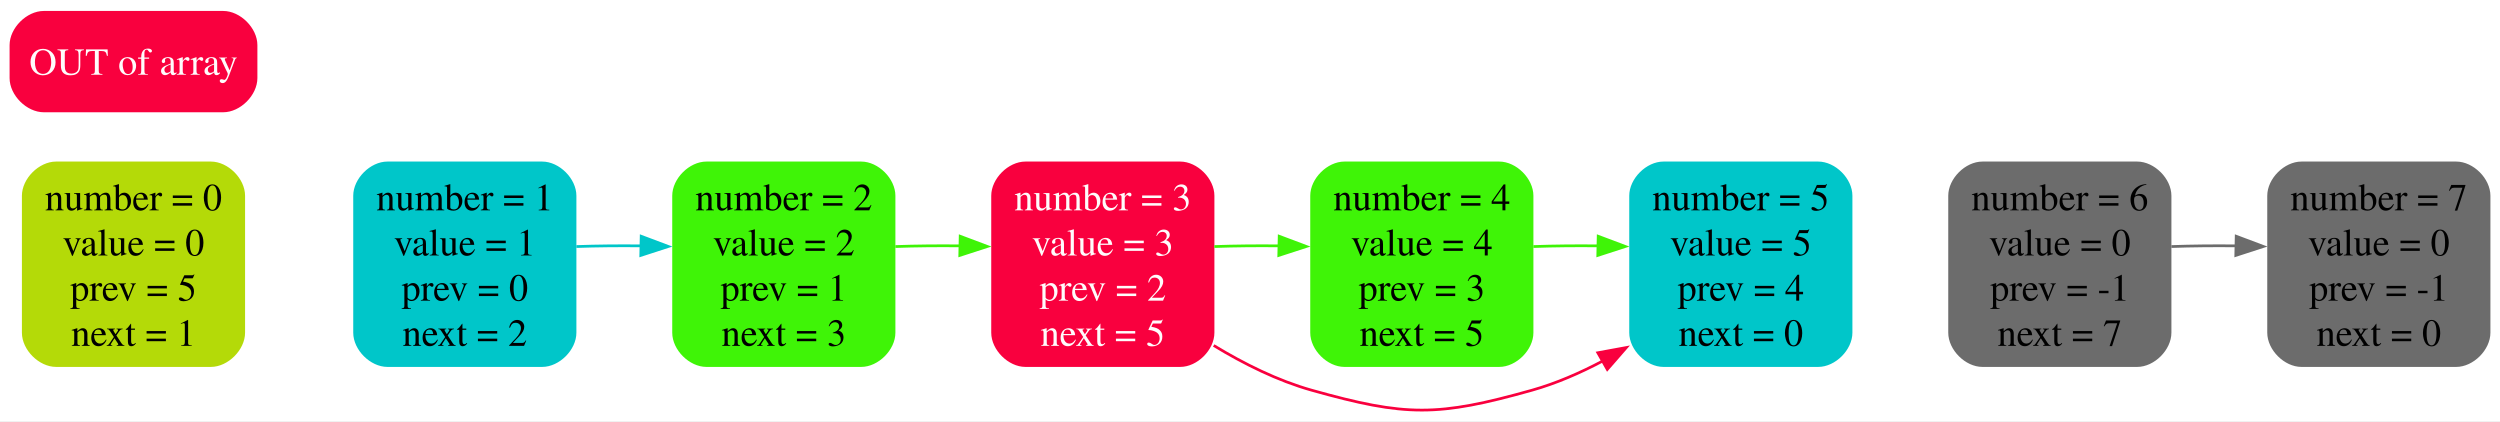
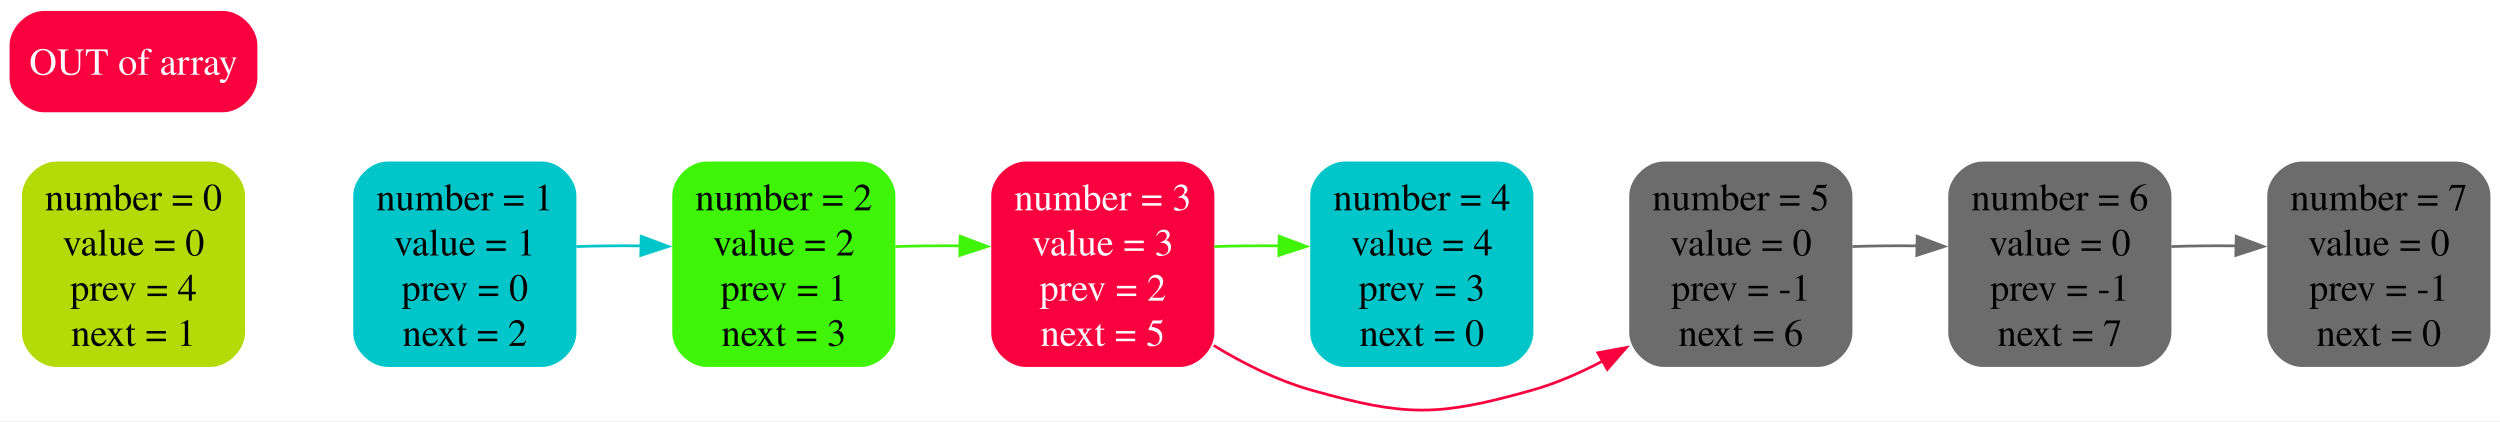
<svg xmlns="http://www.w3.org/2000/svg" width="913pt" height="154pt" viewBox="0.00 0.00 913.00 154.00">
  <g id="graph0" class="graph" transform="scale(1 1) rotate(0) translate(4 149.77)">
    <polygon fill="white" stroke="none" points="-4,4 -4,-149.77 909,-149.77 909,4 -4,4" />
    <g id="node1" class="node">
      <path fill="#b4da08" stroke="#b4da08" d="M16.5,-16.27C16.5,-16.27 73,-16.27 73,-16.27 79,-16.27 85,-22.27 85,-28.27 85,-28.27 85,-78.27 85,-78.27 85,-84.27 79,-90.27 73,-90.27 73,-90.27 16.5,-90.27 16.5,-90.27 10.5,-90.27 4.5,-84.27 4.5,-78.27 4.5,-78.27 4.5,-28.27 4.5,-28.27 4.5,-22.27 10.5,-16.27 16.5,-16.27" />
      <text xml:space="preserve" text-anchor="middle" x="44.75" y="-72.97" font-family="Times,serif" font-size="14.00">number = 0</text>
      <text xml:space="preserve" text-anchor="middle" x="44.75" y="-56.47" font-family="Times,serif" font-size="14.00">value = 0</text>
-       <text xml:space="preserve" text-anchor="middle" x="44.75" y="-39.97" font-family="Times,serif" font-size="14.00">prev = 5</text>
+       <text xml:space="preserve" text-anchor="middle" x="44.75" y="-39.97" font-family="Times,serif" font-size="14.00">prev = 4</text>
      <text xml:space="preserve" text-anchor="middle" x="44.75" y="-23.47" font-family="Times,serif" font-size="14.00">next = 1</text>
    </g>
    <g id="node2" class="node">
      <path fill="#00c6c9" stroke="#00c6c9" d="M137.5,-16.27C137.5,-16.27 194,-16.27 194,-16.27 200,-16.27 206,-22.27 206,-28.27 206,-28.27 206,-78.27 206,-78.27 206,-84.27 200,-90.27 194,-90.27 194,-90.27 137.5,-90.27 137.5,-90.27 131.5,-90.27 125.5,-84.27 125.5,-78.27 125.5,-78.27 125.5,-28.27 125.5,-28.27 125.5,-22.27 131.5,-16.27 137.5,-16.27" />
      <text xml:space="preserve" text-anchor="middle" x="165.75" y="-72.97" font-family="Times,serif" font-size="14.00">number = 1</text>
      <text xml:space="preserve" text-anchor="middle" x="165.75" y="-56.47" font-family="Times,serif" font-size="14.00">value = 1</text>
      <text xml:space="preserve" text-anchor="middle" x="165.75" y="-39.97" font-family="Times,serif" font-size="14.00">prev = 0</text>
      <text xml:space="preserve" text-anchor="middle" x="165.75" y="-23.47" font-family="Times,serif" font-size="14.00">next = 2</text>
    </g>
    <g id="node3" class="node">
      <path fill="#3ff407" stroke="#3ff407" d="M254,-16.27C254,-16.27 310.5,-16.27 310.5,-16.27 316.5,-16.27 322.5,-22.27 322.5,-28.27 322.5,-28.27 322.5,-78.27 322.5,-78.27 322.5,-84.27 316.5,-90.27 310.5,-90.27 310.5,-90.27 254,-90.27 254,-90.27 248,-90.27 242,-84.27 242,-78.27 242,-78.27 242,-28.27 242,-28.27 242,-22.27 248,-16.27 254,-16.27" />
      <text xml:space="preserve" text-anchor="middle" x="282.25" y="-72.97" font-family="Times,serif" font-size="14.00">number = 2</text>
      <text xml:space="preserve" text-anchor="middle" x="282.25" y="-56.47" font-family="Times,serif" font-size="14.00">value = 2</text>
      <text xml:space="preserve" text-anchor="middle" x="282.25" y="-39.97" font-family="Times,serif" font-size="14.00">prev = 1</text>
      <text xml:space="preserve" text-anchor="middle" x="282.25" y="-23.47" font-family="Times,serif" font-size="14.00">next = 3</text>
    </g>
    <g id="edge8" class="edge">
      <path fill="none" stroke="#00c6c9" d="M206.48,-59.73C214.11,-59.99 222.21,-60.07 230.15,-59.98" />
      <polygon fill="#00c6c9" stroke="#00c6c9" points="230.16,-63.49 240.08,-59.76 230.01,-56.49 230.16,-63.49" />
    </g>
    <g id="node4" class="node">
      <path fill="#f9003e" stroke="#f9003e" d="M370.5,-16.27C370.5,-16.27 427,-16.27 427,-16.27 433,-16.27 439,-22.27 439,-28.27 439,-28.27 439,-78.27 439,-78.27 439,-84.27 433,-90.27 427,-90.27 427,-90.27 370.5,-90.27 370.5,-90.27 364.5,-90.27 358.5,-84.27 358.5,-78.27 358.5,-78.27 358.5,-28.27 358.5,-28.27 358.5,-22.27 364.5,-16.27 370.5,-16.27" />
      <text xml:space="preserve" text-anchor="middle" x="398.75" y="-72.97" font-family="Times,serif" font-size="14.00" fill="#fffbfb">number = 3</text>
      <text xml:space="preserve" text-anchor="middle" x="398.75" y="-56.47" font-family="Times,serif" font-size="14.00" fill="#fffbfb">value = 3</text>
      <text xml:space="preserve" text-anchor="middle" x="398.75" y="-39.97" font-family="Times,serif" font-size="14.00" fill="#fffbfb">prev = 2</text>
      <text xml:space="preserve" text-anchor="middle" x="398.75" y="-23.47" font-family="Times,serif" font-size="14.00" fill="#fffbfb">next = 5</text>
    </g>
    <g id="edge9" class="edge">
      <path fill="none" stroke="#3ff407" d="M322.98,-59.73C330.61,-59.99 338.71,-60.07 346.65,-59.98" />
      <polygon fill="#3ff407" stroke="#3ff407" points="346.66,-63.49 356.58,-59.76 346.51,-56.49 346.66,-63.49" />
    </g>
    <g id="node5" class="node">
-       <path fill="#3ff407" stroke="#3ff407" d="M487,-16.27C487,-16.27 543.5,-16.27 543.5,-16.27 549.5,-16.27 555.5,-22.27 555.5,-28.27 555.5,-28.27 555.5,-78.27 555.5,-78.27 555.5,-84.27 549.5,-90.27 543.5,-90.27 543.5,-90.27 487,-90.27 487,-90.27 481,-90.27 475,-84.27 475,-78.27 475,-78.27 475,-28.27 475,-28.27 475,-22.27 481,-16.27 487,-16.27" />
+       <path fill="#00c6c9" stroke="#00c6c9" d="M487,-16.27C487,-16.27 543.5,-16.27 543.5,-16.27 549.5,-16.27 555.5,-22.27 555.5,-28.27 555.5,-28.27 555.5,-78.27 555.5,-78.27 555.5,-84.27 549.5,-90.27 543.5,-90.27 543.5,-90.27 487,-90.27 487,-90.27 481,-90.27 475,-84.27 475,-78.27 475,-78.27 475,-28.27 475,-28.27 475,-22.27 481,-16.27 487,-16.27" />
      <text xml:space="preserve" text-anchor="middle" x="515.25" y="-72.97" font-family="Times,serif" font-size="14.00">number = 4</text>
      <text xml:space="preserve" text-anchor="middle" x="515.25" y="-56.47" font-family="Times,serif" font-size="14.00">value = 4</text>
      <text xml:space="preserve" text-anchor="middle" x="515.25" y="-39.97" font-family="Times,serif" font-size="14.00">prev = 3</text>
-       <text xml:space="preserve" text-anchor="middle" x="515.25" y="-23.47" font-family="Times,serif" font-size="14.00">next = 5</text>
+       <text xml:space="preserve" text-anchor="middle" x="515.25" y="-23.47" font-family="Times,serif" font-size="14.00">next = 0</text>
    </g>
    <g id="edge11" class="edge">
      <path fill="none" stroke="#3ff407" d="M439.48,-59.73C447.11,-59.99 455.21,-60.07 463.15,-59.98" />
      <polygon fill="#3ff407" stroke="#3ff407" points="463.16,-63.49 473.08,-59.76 463.01,-56.49 463.16,-63.49" />
    </g>
    <g id="node6" class="node">
-       <path fill="#00c6c9" stroke="#00c6c9" d="M603.5,-16.27C603.5,-16.27 660,-16.27 660,-16.27 666,-16.27 672,-22.27 672,-28.27 672,-28.27 672,-78.27 672,-78.27 672,-84.27 666,-90.27 660,-90.27 660,-90.27 603.5,-90.27 603.5,-90.27 597.5,-90.27 591.5,-84.27 591.5,-78.27 591.5,-78.27 591.5,-28.27 591.5,-28.27 591.5,-22.27 597.5,-16.27 603.5,-16.27" />
+       <path fill="#6c6c6c" stroke="#6c6c6c" d="M603.5,-16.27C603.5,-16.27 660,-16.27 660,-16.27 666,-16.27 672,-22.27 672,-28.27 672,-28.27 672,-78.27 672,-78.27 672,-84.27 666,-90.27 660,-90.27 660,-90.27 603.5,-90.27 603.5,-90.27 597.5,-90.27 591.5,-84.27 591.5,-78.27 591.5,-78.27 591.5,-28.27 591.5,-28.27 591.5,-22.27 597.5,-16.27 603.5,-16.27" />
      <text xml:space="preserve" text-anchor="middle" x="631.75" y="-72.97" font-family="Times,serif" font-size="14.00">number = 5</text>
-       <text xml:space="preserve" text-anchor="middle" x="631.75" y="-56.47" font-family="Times,serif" font-size="14.00">value = 5</text>
-       <text xml:space="preserve" text-anchor="middle" x="631.75" y="-39.97" font-family="Times,serif" font-size="14.00">prev = 4</text>
-       <text xml:space="preserve" text-anchor="middle" x="631.75" y="-23.47" font-family="Times,serif" font-size="14.00">next = 0</text>
+       <text xml:space="preserve" text-anchor="middle" x="631.75" y="-56.47" font-family="Times,serif" font-size="14.00">value = 0</text>
+       <text xml:space="preserve" text-anchor="middle" x="631.75" y="-39.97" font-family="Times,serif" font-size="14.00">prev = -1</text>
+       <text xml:space="preserve" text-anchor="middle" x="631.75" y="-23.47" font-family="Times,serif" font-size="14.00">next = 6</text>
    </g>
    <g id="edge10" class="edge">
      <path fill="none" stroke="#f9003e" d="M439.24,-23.6C450.26,-16.9 462.62,-10.75 475,-7.27 509.44,2.42 521.06,2.42 555.5,-7.27 564.3,-9.75 573.09,-13.57 581.4,-17.98" />
      <polygon fill="#f9003e" stroke="#f9003e" points="579.52,-20.94 589.94,-22.85 582.98,-14.86 579.52,-20.94" />
-     </g>
-     <g id="edge12" class="edge">
-       <path fill="none" stroke="#3ff407" d="M555.98,-59.73C563.61,-59.99 571.71,-60.07 579.65,-59.98" />
-       <polygon fill="#3ff407" stroke="#3ff407" points="579.66,-63.49 589.58,-59.76 579.51,-56.49 579.66,-63.49" />
    </g>
    <g id="node7" class="node">
      <path fill="#6c6c6c" stroke="#6c6c6c" d="M720,-16.27C720,-16.27 776.5,-16.27 776.5,-16.27 782.5,-16.27 788.5,-22.27 788.5,-28.27 788.5,-28.27 788.5,-78.27 788.5,-78.27 788.5,-84.27 782.5,-90.27 776.5,-90.27 776.5,-90.27 720,-90.27 720,-90.27 714,-90.27 708,-84.27 708,-78.27 708,-78.27 708,-28.27 708,-28.27 708,-22.27 714,-16.27 720,-16.27" />
      <text xml:space="preserve" text-anchor="middle" x="748.25" y="-72.97" font-family="Times,serif" font-size="14.00">number = 6</text>
      <text xml:space="preserve" text-anchor="middle" x="748.25" y="-56.47" font-family="Times,serif" font-size="14.00">value = 0</text>
      <text xml:space="preserve" text-anchor="middle" x="748.25" y="-39.97" font-family="Times,serif" font-size="14.00">prev = -1</text>
      <text xml:space="preserve" text-anchor="middle" x="748.25" y="-23.47" font-family="Times,serif" font-size="14.00">next = 7</text>
+     </g>
+     <g id="edge12" class="edge">
+       <path fill="none" stroke="#6c6c6c" d="M672.48,-59.73C680.11,-59.99 688.21,-60.07 696.15,-59.98" />
+       <polygon fill="#6c6c6c" stroke="#6c6c6c" points="696.16,-63.49 706.08,-59.76 696.01,-56.49 696.16,-63.49" />
    </g>
    <g id="node8" class="node">
      <path fill="#6c6c6c" stroke="#6c6c6c" d="M836.5,-16.27C836.5,-16.27 893,-16.27 893,-16.27 899,-16.27 905,-22.27 905,-28.27 905,-28.27 905,-78.27 905,-78.27 905,-84.27 899,-90.27 893,-90.27 893,-90.27 836.5,-90.27 836.5,-90.27 830.5,-90.27 824.5,-84.27 824.5,-78.27 824.5,-78.27 824.5,-28.27 824.5,-28.27 824.5,-22.27 830.5,-16.27 836.5,-16.27" />
      <text xml:space="preserve" text-anchor="middle" x="864.75" y="-72.97" font-family="Times,serif" font-size="14.00">number = 7</text>
      <text xml:space="preserve" text-anchor="middle" x="864.75" y="-56.47" font-family="Times,serif" font-size="14.00">value = 0</text>
      <text xml:space="preserve" text-anchor="middle" x="864.75" y="-39.97" font-family="Times,serif" font-size="14.00">prev = -1</text>
      <text xml:space="preserve" text-anchor="middle" x="864.75" y="-23.47" font-family="Times,serif" font-size="14.00">next = 0</text>
    </g>
    <g id="edge13" class="edge">
      <path fill="none" stroke="#6c6c6c" d="M788.98,-59.73C796.61,-59.99 804.71,-60.07 812.65,-59.98" />
      <polygon fill="#6c6c6c" stroke="#6c6c6c" points="812.66,-63.49 822.58,-59.76 812.51,-56.49 812.66,-63.49" />
    </g>
    <g id="node9" class="node">
      <path fill="#f9003e" stroke="#f9003e" d="M12,-109.27C12,-109.27 77.5,-109.27 77.5,-109.27 83.5,-109.27 89.5,-115.27 89.5,-121.27 89.5,-121.27 89.5,-133.27 89.5,-133.27 89.5,-139.27 83.5,-145.27 77.5,-145.27 77.5,-145.27 12,-145.27 12,-145.27 6,-145.27 0,-139.27 0,-133.27 0,-133.27 0,-121.27 0,-121.27 0,-115.27 6,-109.27 12,-109.27" />
      <text xml:space="preserve" text-anchor="middle" x="44.75" y="-122.47" font-family="Times,serif" font-size="14.00" fill="#fffbfb">OUT of array</text>
    </g>
  </g>
</svg>
